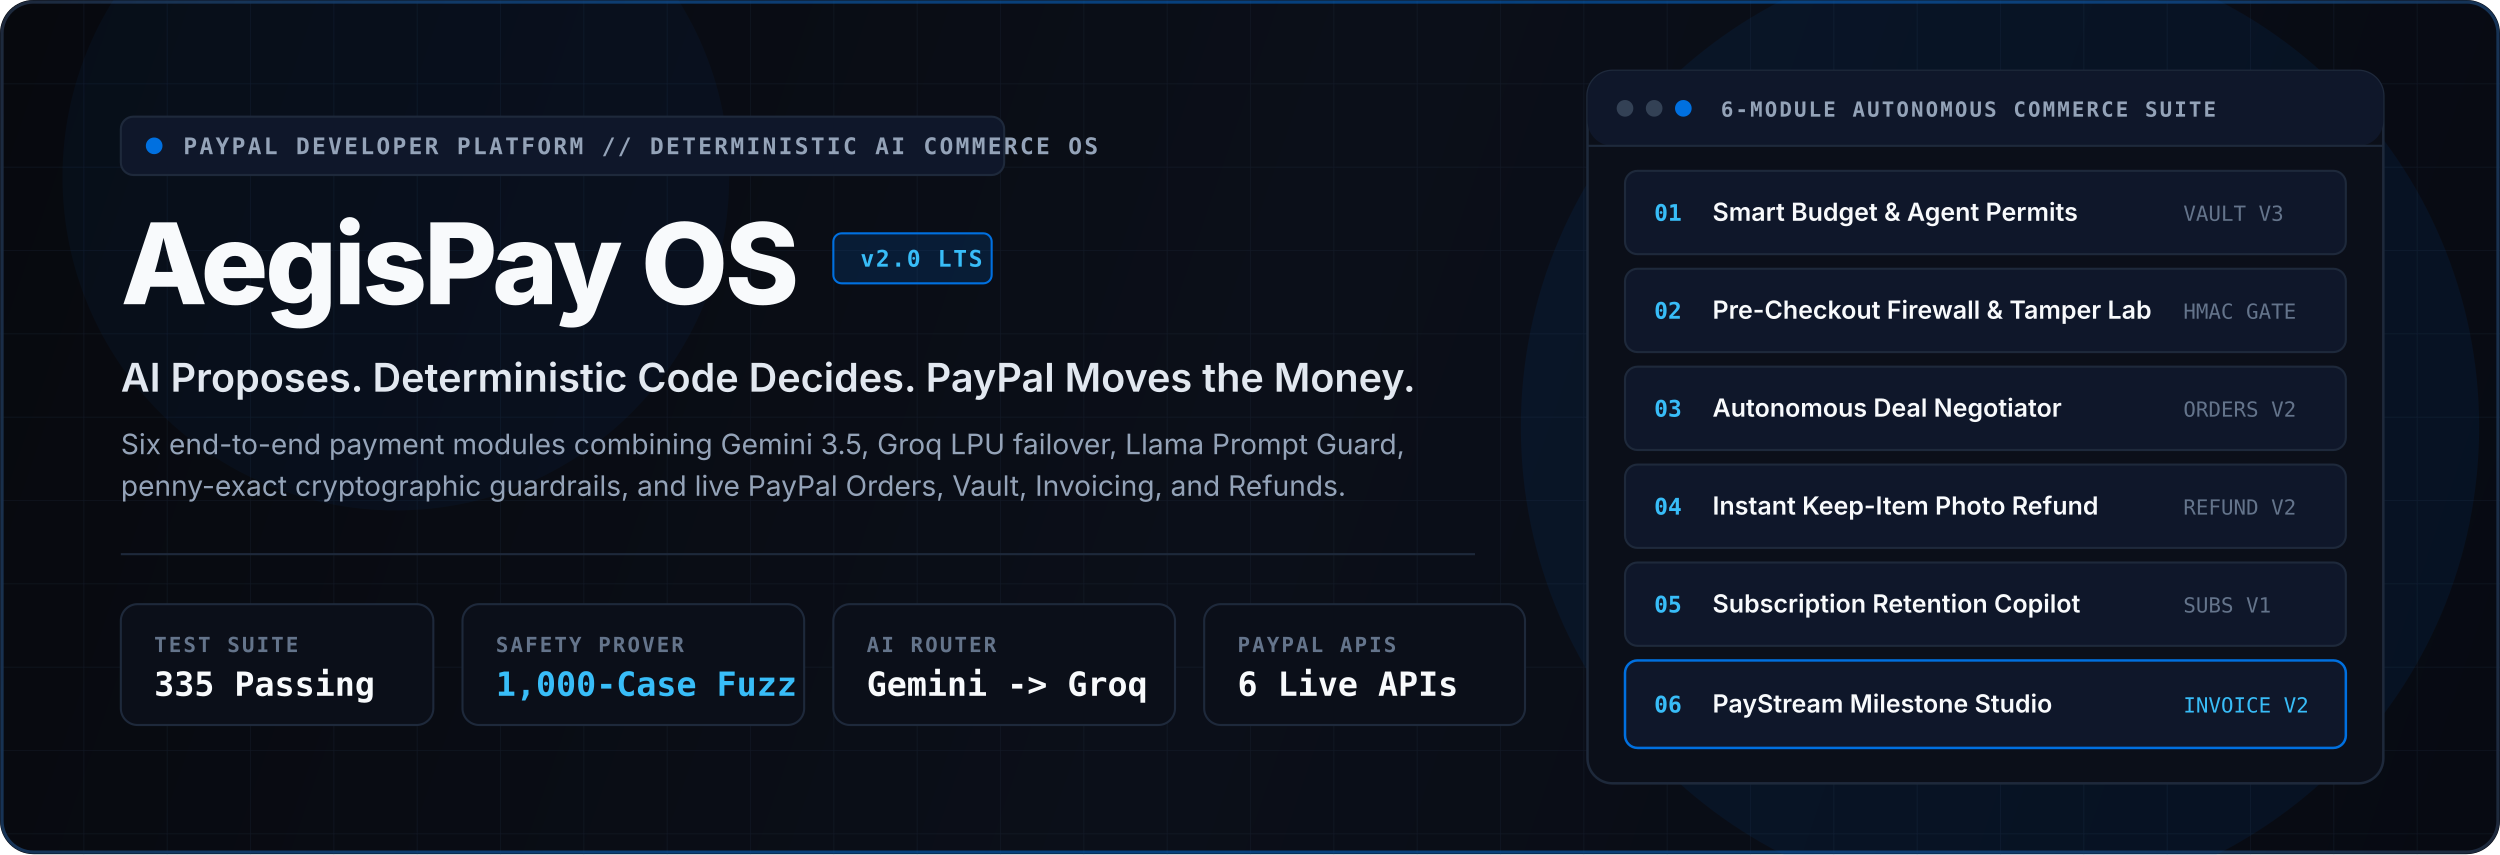
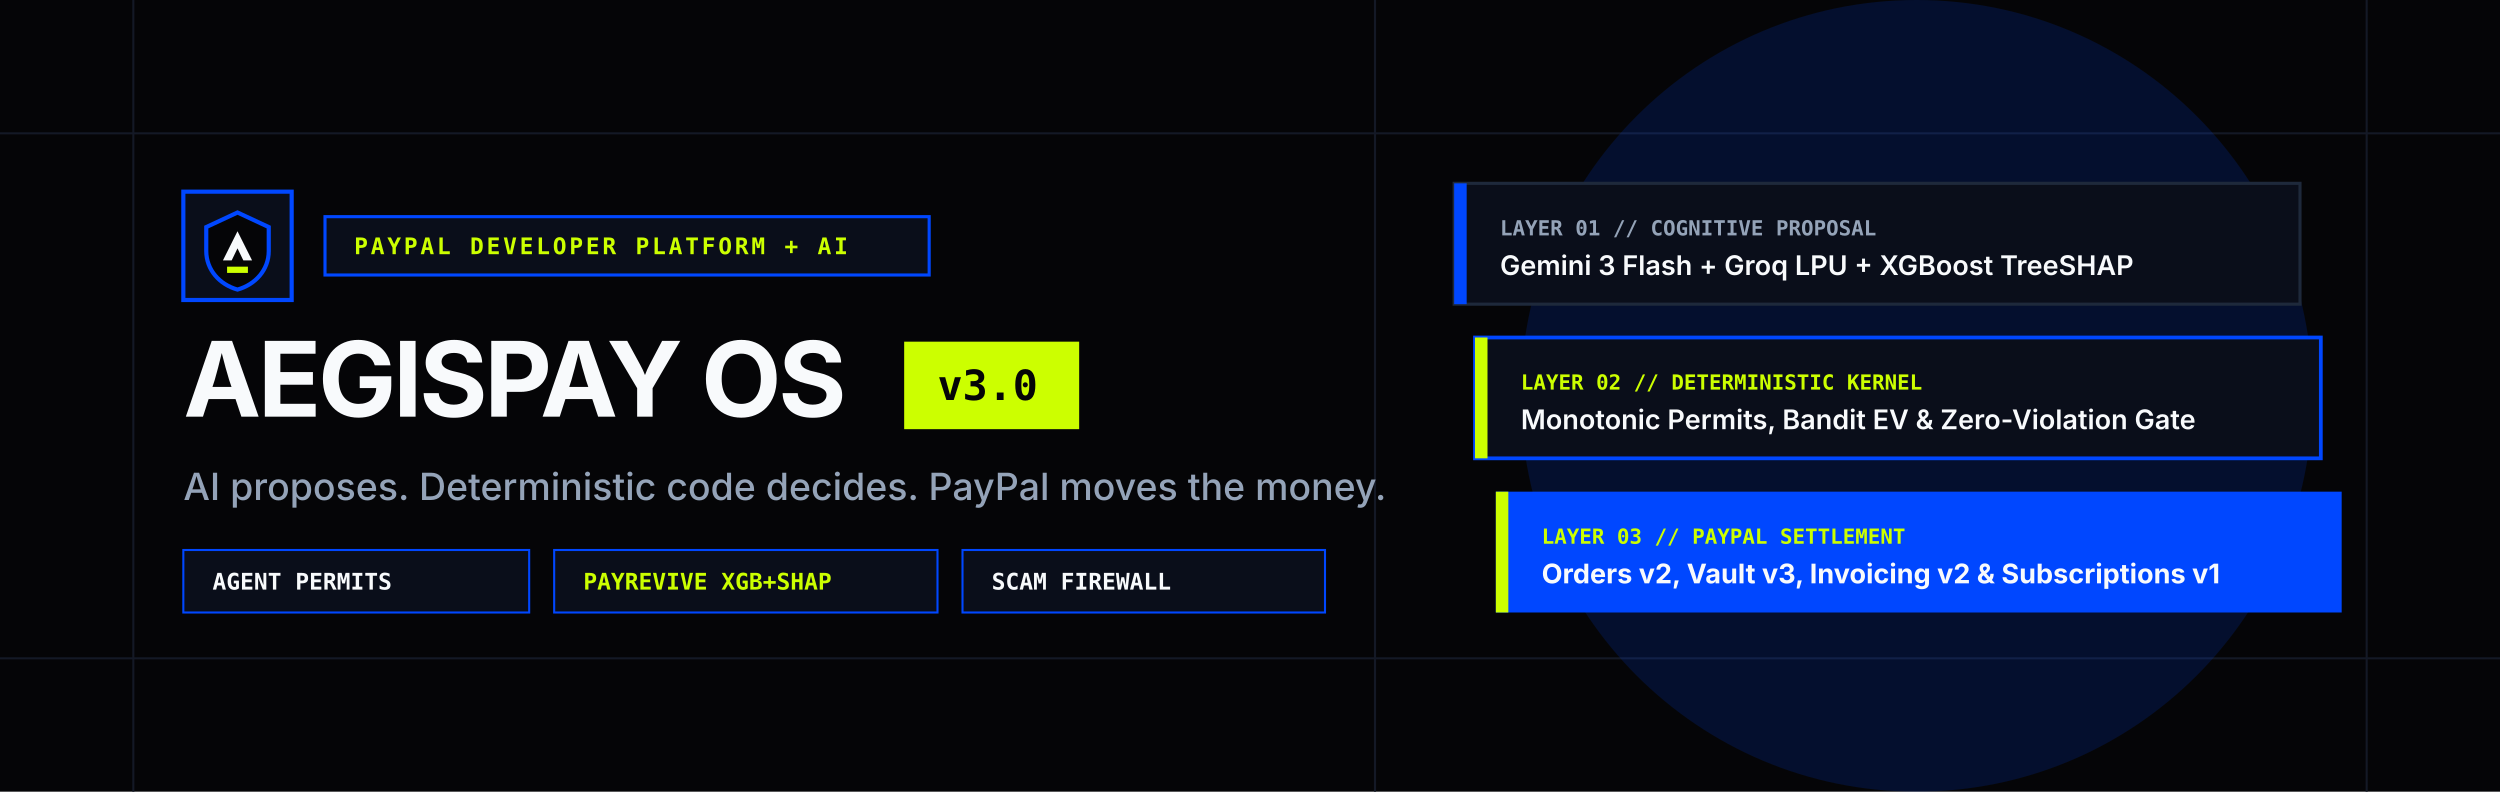
- <svg xmlns="http://www.w3.org/2000/svg" viewBox="0 0 1200 410" width="100%" height="100%" fill="none">
-   <defs>
-     <linearGradient id="bgGrad" x1="0" y1="0" x2="1200" y2="410" gradientUnits="userSpaceOnUse">
-       <stop offset="0%" stop-color="#07090E" />
-       <stop offset="50%" stop-color="#0B0F19" />
-       <stop offset="100%" stop-color="#070A12" />
-     </linearGradient>
-     <linearGradient id="borderGrad" x1="0" y1="0" x2="1200" y2="410" gradientUnits="userSpaceOnUse">
-       <stop offset="0%" stop-color="#1E293B" />
-       <stop offset="50%" stop-color="#0070E0" stop-opacity="0.5" />
-       <stop offset="100%" stop-color="#1E293B" />
-     </linearGradient>
-     <pattern id="gridPattern" width="40" height="40" patternUnits="userSpaceOnUse">
-       <path d="M 40 0 L 0 0 0 40" fill="none" stroke="#1E293B" stroke-width="0.6" stroke-opacity="0.45" />
-     </pattern>
-   </defs>
-   <rect width="1200" height="410" rx="16" fill="url(#bgGrad)" />
-   <rect width="1200" height="410" rx="16" fill="url(#gridPattern)" />
-   <rect x="1" y="1" width="1198" height="408" rx="15" stroke="url(#borderGrad)" stroke-width="1.5" />
-   <circle cx="960" cy="205" r="230" fill="#0070E0" fill-opacity="0.08" />
-   <circle cx="190" cy="85" r="160" fill="#0070E0" fill-opacity="0.05" />
-   <g transform="translate(58, 56)">
-     <rect x="0" y="0" width="424" height="28" rx="6" fill="#0F172A" stroke="#1E293B" stroke-width="1" />
-     <circle cx="16" cy="14" r="4" fill="#0070E0" />
-     <text x="30" y="18" fill="#94A3B8" font-family="ui-monospace, SFMono-Regular, Menlo, Monaco, Consolas, monospace" font-size="11" font-weight="600" letter-spacing="1.1">PAYPAL DEVELOPER PLATFORM // DETERMINISTIC AI COMMERCE OS</text>
-     <text x="0" y="90" fill="#F8FAFC" font-family="-apple-system, BlinkMacSystemFont, 'Inter', 'Segoe UI', sans-serif" font-size="54" font-weight="800" letter-spacing="-1.5">AegisPay OS</text>
-     <rect x="342" y="56" width="76" height="24" rx="4" fill="#0070E0" fill-opacity="0.16" stroke="#0070E0" stroke-width="1" />
-     <text x="355" y="72" fill="#38BDF8" font-family="ui-monospace, SFMono-Regular, Menlo, monospace" font-size="11" font-weight="700" letter-spacing="0.8">v2.0 LTS</text>
-     <text x="0" y="132" fill="#E2E8F0" font-family="-apple-system, BlinkMacSystemFont, 'Inter', 'Segoe UI', sans-serif" font-size="19" font-weight="600">AI Proposes. Deterministic Code Decides. PayPal Moves the Money.</text>
-     <text x="0" y="162" fill="#94A3B8" font-family="-apple-system, BlinkMacSystemFont, 'Inter', 'Segoe UI', sans-serif" font-size="13.5" font-weight="400">Six end-to-end payment modules combining Gemini 3.5, Groq LPU failover, Llama Prompt Guard,</text>
-     <text x="0" y="182" fill="#94A3B8" font-family="-apple-system, BlinkMacSystemFont, 'Inter', 'Segoe UI', sans-serif" font-size="13.5" font-weight="400">penny-exact cryptographic guardrails, and live PayPal Orders, Vault, Invoicing, and Refunds.</text>
-     <line x1="0" y1="210" x2="650" y2="210" stroke="#1E293B" stroke-width="1" />
-     <g transform="translate(0, 234)">
-       <rect x="0" y="0" width="150" height="58" rx="8" fill="#0B0F19" stroke="#1E293B" stroke-width="1" />
-       <text x="16" y="23" fill="#64748B" font-family="ui-monospace, SFMono-Regular, monospace" font-size="10" font-weight="600" letter-spacing="1">TEST SUITE</text>
-       <text x="16" y="44" fill="#F8FAFC" font-family="ui-monospace, SFMono-Regular, monospace" font-size="16" font-weight="700">335 Passing</text>
-       <rect x="164" y="0" width="164" height="58" rx="8" fill="#0B0F19" stroke="#1E293B" stroke-width="1" />
-       <text x="180" y="23" fill="#64748B" font-family="ui-monospace, SFMono-Regular, monospace" font-size="10" font-weight="600" letter-spacing="1">SAFETY PROVER</text>
-       <text x="180" y="44" fill="#38BDF8" font-family="ui-monospace, SFMono-Regular, monospace" font-size="16" font-weight="700">1,000-Case Fuzz</text>
-       <rect x="342" y="0" width="164" height="58" rx="8" fill="#0B0F19" stroke="#1E293B" stroke-width="1" />
-       <text x="358" y="23" fill="#64748B" font-family="ui-monospace, SFMono-Regular, monospace" font-size="10" font-weight="600" letter-spacing="1">AI ROUTER</text>
-       <text x="358" y="44" fill="#F8FAFC" font-family="ui-monospace, SFMono-Regular, monospace" font-size="16" font-weight="700">Gemini -&gt; Groq</text>
-       <rect x="520" y="0" width="154" height="58" rx="8" fill="#0B0F19" stroke="#1E293B" stroke-width="1" />
-       <text x="536" y="23" fill="#64748B" font-family="ui-monospace, SFMono-Regular, monospace" font-size="10" font-weight="600" letter-spacing="1">PAYPAL APIS</text>
-       <text x="536" y="44" fill="#F8FAFC" font-family="ui-monospace, SFMono-Regular, monospace" font-size="16" font-weight="700">6 Live APIs</text>
-     </g>
+ <svg xmlns="http://www.w3.org/2000/svg" viewBox="0 0 1200 380" fill="none">
+   <rect width="1200" height="380" fill="#050507" />
+   <g stroke="#141926" stroke-width="1">
+     <line x1="0" y1="64" x2="1200" y2="64" />
+     <line x1="0" y1="316" x2="1200" y2="316" />
+     <line x1="64" y1="0" x2="64" y2="380" />
+     <line x1="660" y1="0" x2="660" y2="380" />
+     <line x1="1136" y1="0" x2="1136" y2="380" />
  </g>
-   <g transform="translate(762, 34)">
-     <rect x="0" y="0" width="382" height="342" rx="12" fill="#0B0F19" stroke="#1E293B" stroke-width="1.2" />
-     <rect x="0" y="0" width="382" height="36" rx="12" fill="#0F172A" />
-     <line x1="0" y1="36" x2="382" y2="36" stroke="#1E293B" stroke-width="1" />
-     <circle cx="18" cy="18" r="4" fill="#334155" />
-     <circle cx="32" cy="18" r="4" fill="#334155" />
-     <circle cx="46" cy="18" r="4" fill="#0070E0" />
-     <text x="64" y="22" fill="#94A3B8" font-family="ui-monospace, SFMono-Regular, monospace" font-size="10" font-weight="600" letter-spacing="1">6-MODULE AUTONOMOUS COMMERCE SUITE</text>
-     <g transform="translate(18, 48)">
-       <rect x="0" y="0" width="346" height="40" rx="6" fill="#0F172A" stroke="#1E293B" stroke-width="1" />
-       <text x="14" y="24" fill="#38BDF8" font-family="ui-monospace, SFMono-Regular, monospace" font-size="11" font-weight="700">01</text>
-       <text x="42" y="24" fill="#F8FAFC" font-family="-apple-system, BlinkMacSystemFont, 'Inter', sans-serif" font-size="12" font-weight="600">Smart Budget &amp; Agent Permits</text>
-       <text x="268" y="24" fill="#64748B" font-family="ui-monospace, SFMono-Regular, monospace" font-size="10">VAULT V3</text>
-       <rect x="0" y="47" width="346" height="40" rx="6" fill="#0F172A" stroke="#1E293B" stroke-width="1" />
-       <text x="14" y="71" fill="#38BDF8" font-family="ui-monospace, SFMono-Regular, monospace" font-size="11" font-weight="700">02</text>
-       <text x="42" y="71" fill="#F8FAFC" font-family="-apple-system, BlinkMacSystemFont, 'Inter', sans-serif" font-size="12" font-weight="600">Pre-Checkout Firewall &amp; Tamper Lab</text>
-       <text x="268" y="71" fill="#64748B" font-family="ui-monospace, SFMono-Regular, monospace" font-size="10">HMAC GATE</text>
-       <rect x="0" y="94" width="346" height="40" rx="6" fill="#0F172A" stroke="#1E293B" stroke-width="1" />
-       <text x="14" y="118" fill="#38BDF8" font-family="ui-monospace, SFMono-Regular, monospace" font-size="11" font-weight="700">03</text>
-       <text x="42" y="118" fill="#F8FAFC" font-family="-apple-system, BlinkMacSystemFont, 'Inter', sans-serif" font-size="12" font-weight="600">Autonomous Deal Negotiator</text>
-       <text x="268" y="118" fill="#64748B" font-family="ui-monospace, SFMono-Regular, monospace" font-size="10">ORDERS V2</text>
-       <rect x="0" y="141" width="346" height="40" rx="6" fill="#0F172A" stroke="#1E293B" stroke-width="1" />
-       <text x="14" y="165" fill="#38BDF8" font-family="ui-monospace, SFMono-Regular, monospace" font-size="11" font-weight="700">04</text>
-       <text x="42" y="165" fill="#F8FAFC" font-family="-apple-system, BlinkMacSystemFont, 'Inter', sans-serif" font-size="12" font-weight="600">Instant Keep-Item Photo Refund</text>
-       <text x="268" y="165" fill="#64748B" font-family="ui-monospace, SFMono-Regular, monospace" font-size="10">REFUND V2</text>
-       <rect x="0" y="188" width="346" height="40" rx="6" fill="#0F172A" stroke="#1E293B" stroke-width="1" />
-       <text x="14" y="212" fill="#38BDF8" font-family="ui-monospace, SFMono-Regular, monospace" font-size="11" font-weight="700">05</text>
-       <text x="42" y="212" fill="#F8FAFC" font-family="-apple-system, BlinkMacSystemFont, 'Inter', sans-serif" font-size="12" font-weight="600">Subscription Retention Copilot</text>
-       <text x="268" y="212" fill="#64748B" font-family="ui-monospace, SFMono-Regular, monospace" font-size="10">SUBS V1</text>
-       <rect x="0" y="235" width="346" height="42" rx="6" fill="#0F172A" stroke="#0070E0" stroke-width="1.2" />
-       <text x="14" y="260" fill="#38BDF8" font-family="ui-monospace, SFMono-Regular, monospace" font-size="11" font-weight="700">06</text>
-       <text x="42" y="260" fill="#F8FAFC" font-family="-apple-system, BlinkMacSystemFont, 'Inter', sans-serif" font-size="12" font-weight="600">PayStream Milestone Studio</text>
-       <text x="268" y="260" fill="#38BDF8" font-family="ui-monospace, SFMono-Regular, monospace" font-size="10">INVOICE V2</text>
-     </g>
+   <circle cx="920" cy="190" r="190" fill="#0047FF" fill-opacity="0.16" />
+   <rect x="88" y="92" width="52" height="52" fill="#0A0E1A" stroke="#0047FF" stroke-width="2" />
+   <path d="M114 102L129 109V120.5C129 129.5 122.6 136.6 114 139C105.4 136.6 99 129.5 99 120.5V109L114 102Z" fill="#050507" stroke="#0047FF" stroke-width="2" />
+   <path d="M107 125L114 111L121 125H116.8L114 119.2L111.2 125H107Z" fill="#F8FAFC" />
+   <rect x="109" y="128" width="10" height="3" fill="#CCFF00" />
+   <rect x="156" y="104" width="290" height="28" fill="#0A0E1A" stroke="#0047FF" stroke-width="1.5" />
+   <text x="170" y="122" fill="#CCFF00" font-family="'JetBrains Mono', monospace" font-size="11" font-weight="700" letter-spacing="0.12em">PAYPAL DEVELOPER PLATFORM + AI</text>
+   <text x="88" y="200" fill="#F8FAFC" font-family="'Space Grotesk', 'Inter', sans-serif" font-size="50" font-weight="700" letter-spacing="-0.03em">AEGISPAY OS</text>
+   <rect x="434" y="164" width="84" height="42" fill="#CCFF00" />
+   <text x="450" y="192" fill="#050507" font-family="'JetBrains Mono', monospace" font-size="20" font-weight="800">v3.0</text>
+   <text x="88" y="240" fill="#94A3B8" font-family="'Inter', sans-serif" font-size="18" font-weight="500">AI proposes. Deterministic code decides. PayPal moves the money.</text>
+   <g font-family="'JetBrains Mono', monospace" font-size="11" font-weight="700">
+     <rect x="88" y="264" width="166" height="30" fill="#0A0E1A" stroke="#0047FF" />
+     <text x="102" y="283" fill="#F8FAFC">AGENT PERMITS</text>
+     <rect x="266" y="264" width="184" height="30" fill="#0A0E1A" stroke="#0047FF" />
+     <text x="280" y="283" fill="#CCFF00">PAYREVIVE XGB+SHAP</text>
+     <rect x="462" y="264" width="174" height="30" fill="#0A0E1A" stroke="#0047FF" />
+     <text x="476" y="283" fill="#F8FAFC">SCAM FIREWALL</text>
+   </g>
+   <g>
+     <rect x="698" y="88" width="406" height="58" fill="#0A0E1A" stroke="#1E293B" stroke-width="1.5" />
+     <rect x="698" y="88" width="6" height="58" fill="#0047FF" />
+     <text x="720" y="113" fill="#94A3B8" font-family="'JetBrains Mono', monospace" font-size="10" font-weight="700">LAYER 01 // COGNITIVE PROPOSAL</text>
+     <text x="720" y="132" fill="#F8FAFC" font-family="'Inter', sans-serif" font-size="13" font-weight="600">Gemini 3 Flash + Groq LPU + XGBoost TreeSHAP</text>
+     <rect x="708" y="162" width="406" height="58" fill="#0A0E1A" stroke="#0047FF" stroke-width="1.8" />
+     <rect x="708" y="162" width="6" height="58" fill="#CCFF00" />
+     <text x="730" y="187" fill="#CCFF00" font-family="'JetBrains Mono', monospace" font-size="10" font-weight="700">LAYER 02 // DETERMINISTIC KERNEL</text>
+     <text x="730" y="206" fill="#F8FAFC" font-family="'Inter', sans-serif" font-size="13" font-weight="600">Monotonic Permits, Bandit EV &amp; Zero-Violation Gate</text>
+     <rect x="718" y="236" width="406" height="58" fill="#0047FF" />
+     <rect x="718" y="236" width="6" height="58" fill="#CCFF00" />
+     <text x="740" y="261" fill="#CCFF00" font-family="'JetBrains Mono', monospace" font-size="10" font-weight="700">LAYER 03 // PAYPAL SETTLEMENT</text>
+     <text x="740" y="280" fill="#F8FAFC" font-family="'Inter', sans-serif" font-size="13" font-weight="700">Orders v2, Vault v3, Invoicing v2 &amp; Subscriptions v1</text>
  </g>
</svg>
